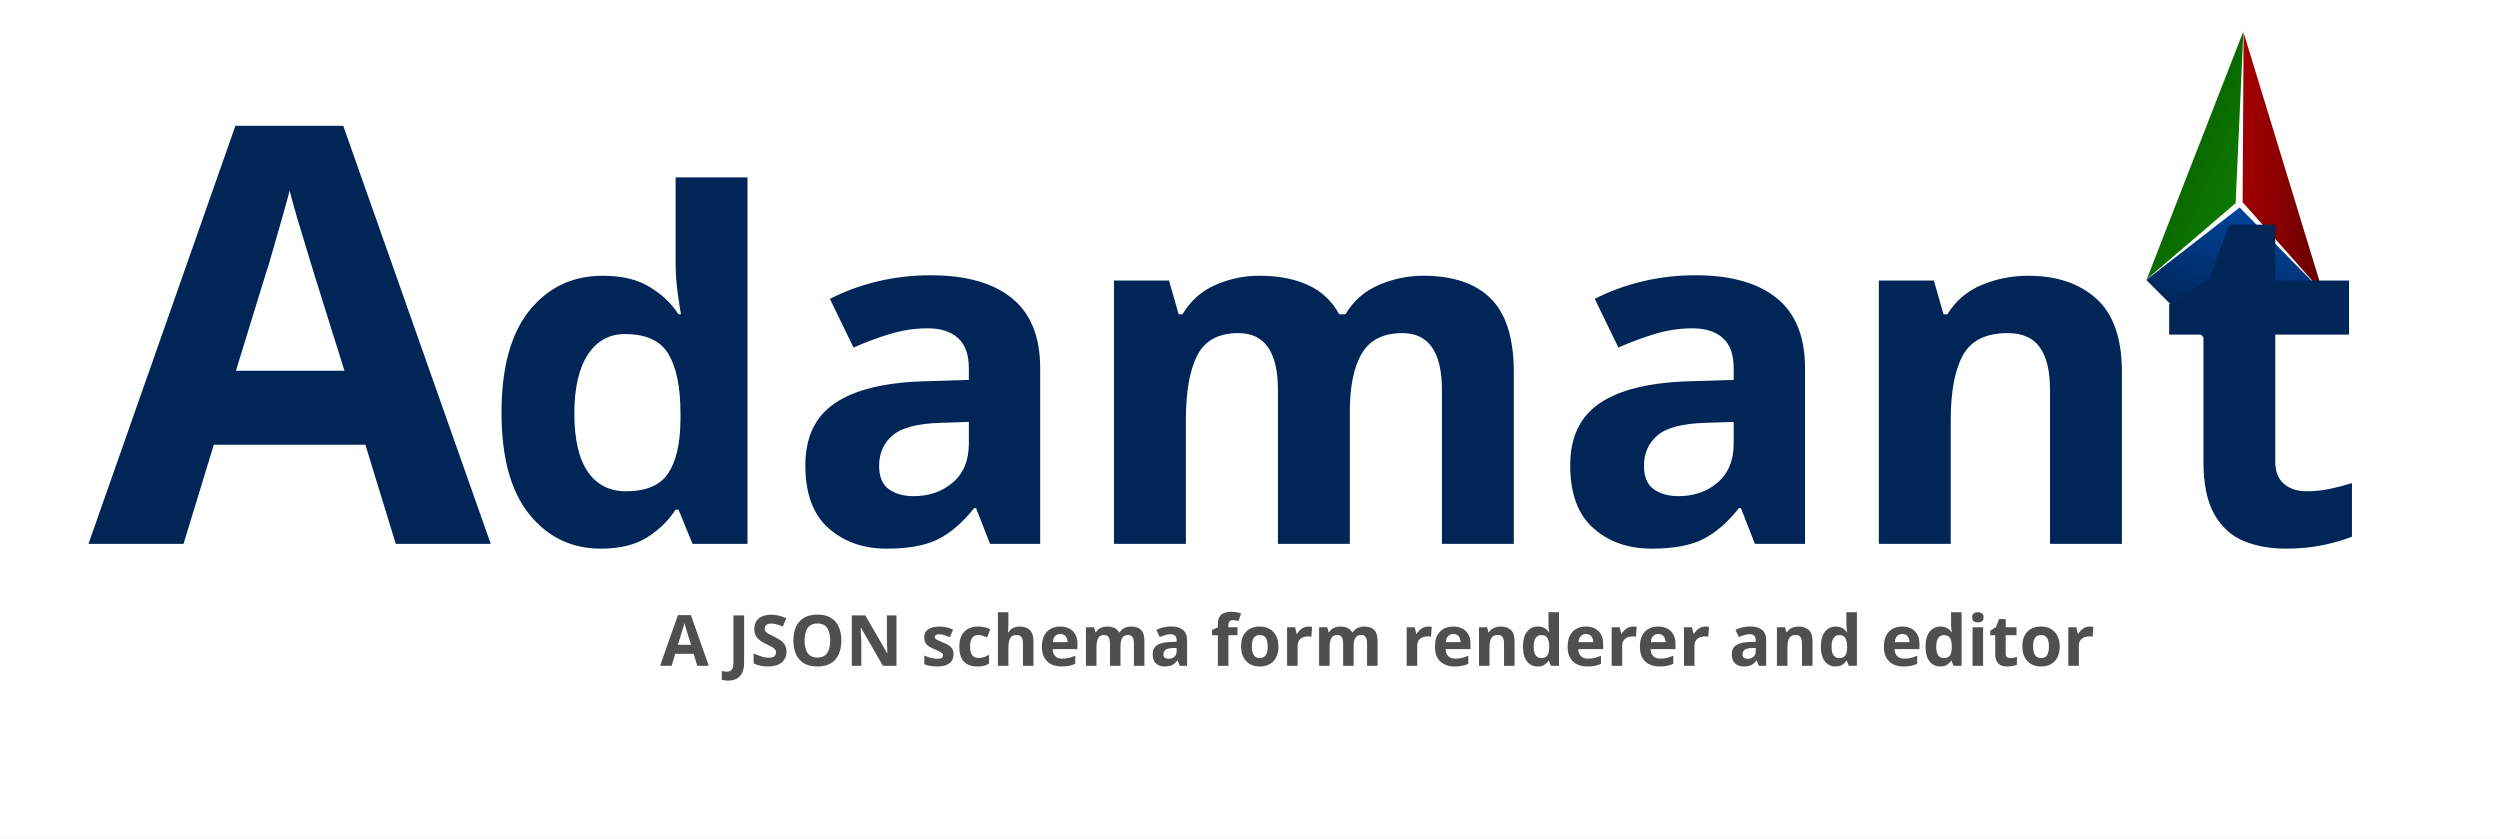
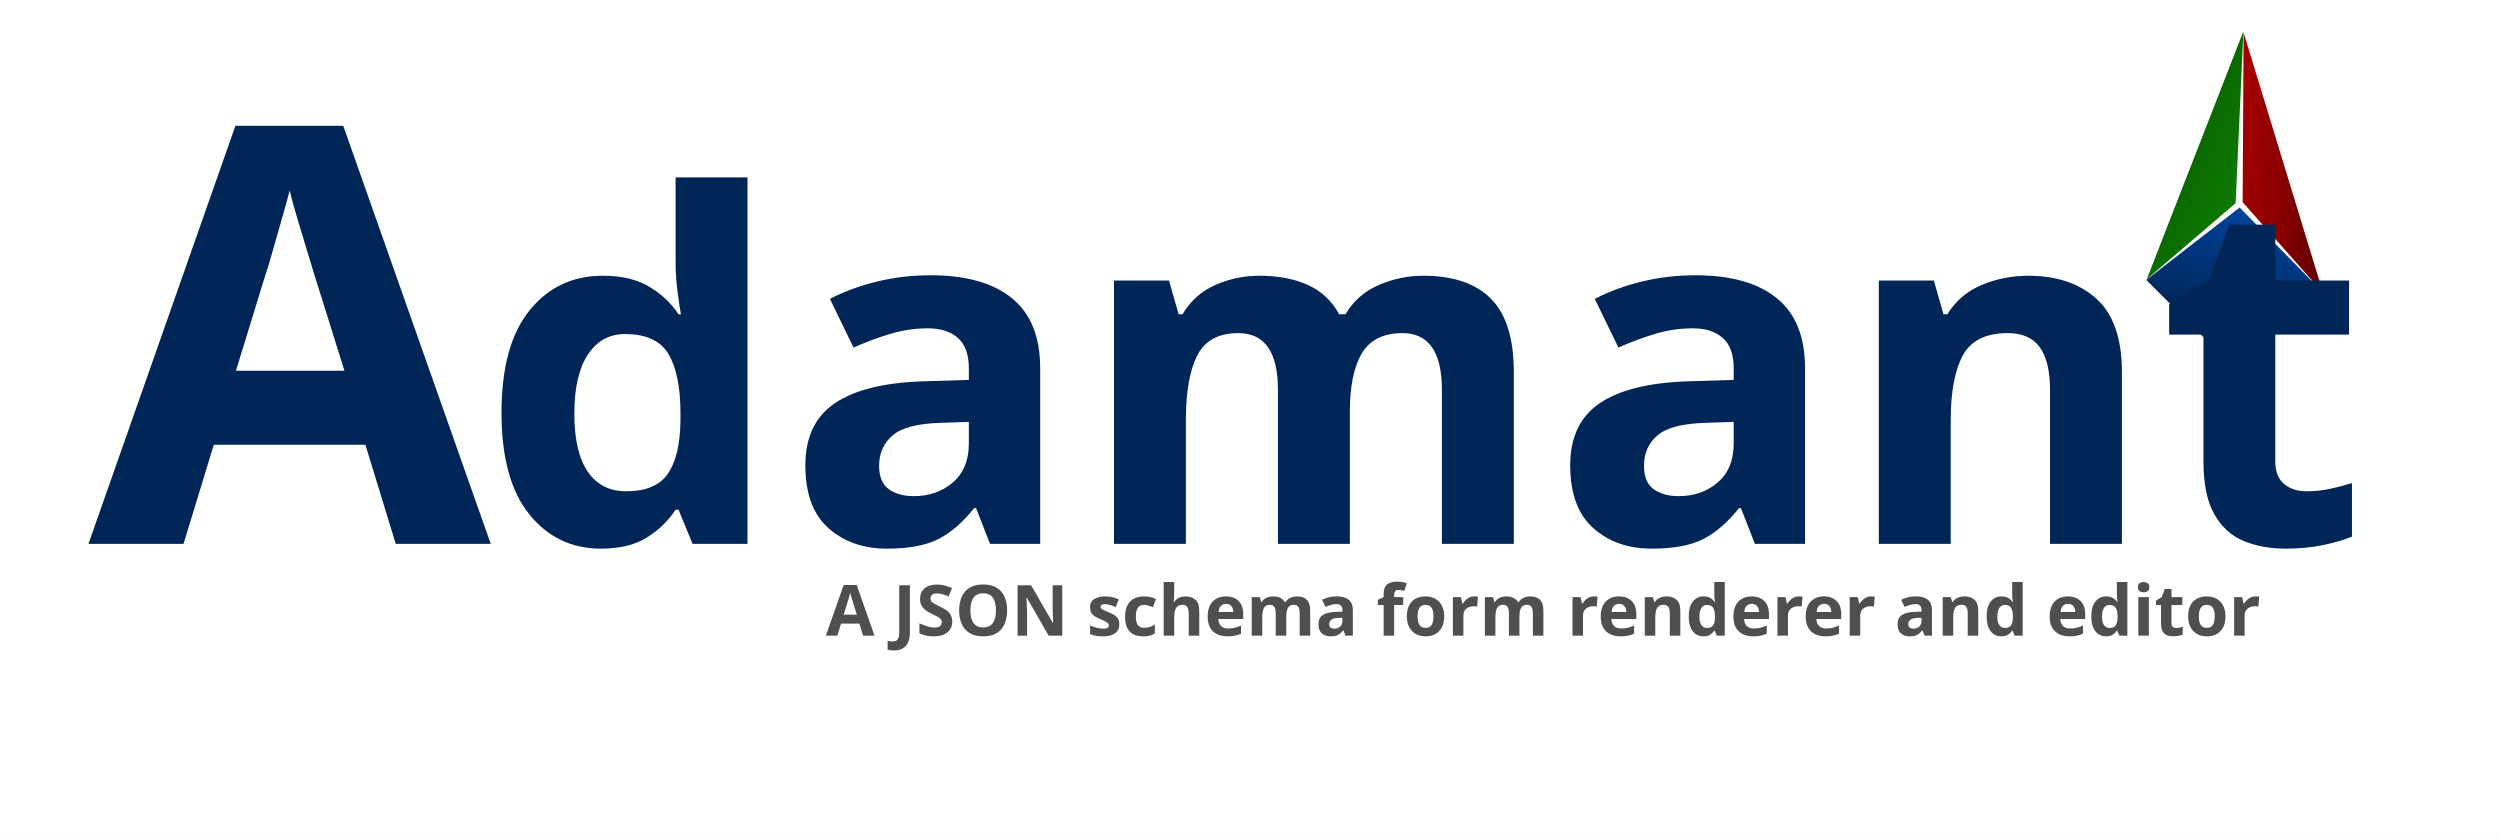
<svg xmlns="http://www.w3.org/2000/svg" width="175.566mm" height="58.888mm" viewBox="0 0 175.566 58.888" version="1.1" id="svg5">
  <defs id="defs2">
    <clipPath clipPathUnits="userSpaceOnUse" id="clipPath23">
      <path d="M 0,1.8311e-4 H 878.76 V 878.76 H 0 Z" clip-rule="evenodd" id="path21" />
    </clipPath>
    <clipPath clipPathUnits="userSpaceOnUse" id="clipPath33">
      <path d="M 9.3e-7,878.76 H 878.76 V 2.4414e-4 L 1.5667e-5,1.8311e-4" clip-rule="evenodd" id="path31" />
    </clipPath>
    <linearGradient x1="610.9" y1="437.18" x2="585.52" y2="354.57" gradientUnits="userSpaceOnUse" spreadMethod="pad" id="linearGradient41" gradientTransform="matrix(0.4595021,0,0,0.4595021,329.6035,282.0024)">
      <stop style="stop-opacity:1;stop-color:#004aac" offset="0" id="stop35" />
      <stop style="stop-opacity:1;stop-color:#002658" offset="0.71" id="stop37" />
      <stop style="stop-opacity:1;stop-color:#002658" offset="1" id="stop39" />
    </linearGradient>
    <clipPath clipPathUnits="userSpaceOnUse" id="clipPath51">
      <path d="M -7.577e-5,878.76 H 878.76 V 1.2207e-4 H -5.5291e-5" clip-rule="evenodd" id="path49" />
    </clipPath>
    <linearGradient x1="490.26" y1="490" x2="675.59" y2="411.18" gradientUnits="userSpaceOnUse" spreadMethod="pad" id="linearGradient67" gradientTransform="matrix(0.4595021,0,0,0.4595021,329.6035,282.0024)">
      <stop style="stop-opacity:1;stop-color:#0e8100" offset="0" id="stop53" />
      <stop style="stop-opacity:1;stop-color:#0a6b00" offset="0.167" id="stop55" />
      <stop style="stop-opacity:1;stop-color:#034800" offset="0.333" id="stop57" />
      <stop style="stop-opacity:1;stop-color:#0a6b00" offset="0.5" id="stop59" />
      <stop style="stop-opacity:1;stop-color:#0e8100" offset="0.667" id="stop61" />
      <stop style="stop-opacity:1;stop-color:#0a6b00" offset="0.833" id="stop63" />
      <stop style="stop-opacity:1;stop-color:#034800" offset="1" id="stop65" />
    </linearGradient>
    <clipPath clipPathUnits="userSpaceOnUse" id="clipPath77">
      <path d="M -7.3194e-5,878.76 H 878.76 V 1.2207e-4 H -2.9502e-5" clip-rule="evenodd" id="path75" />
    </clipPath>
    <linearGradient x1="688.31" y1="440.1" x2="550.33" y2="454.93" gradientUnits="userSpaceOnUse" spreadMethod="pad" id="linearGradient93" gradientTransform="matrix(0.4595021,0,0,0.4595021,329.6035,282.0024)">
      <stop style="stop-opacity:1;stop-color:#a70000" offset="0" id="stop79" />
      <stop style="stop-opacity:1;stop-color:#8b0000" offset="0.167" id="stop81" />
      <stop style="stop-opacity:1;stop-color:#5f0000" offset="0.333" id="stop83" />
      <stop style="stop-opacity:1;stop-color:#8b0000" offset="0.5" id="stop85" />
      <stop style="stop-opacity:1;stop-color:#a70000" offset="0.667" id="stop87" />
      <stop style="stop-opacity:1;stop-color:#8b0000" offset="0.833" id="stop89" />
      <stop style="stop-opacity:1;stop-color:#5f0000" offset="1" id="stop91" />
    </linearGradient>
    <clipPath clipPathUnits="userSpaceOnUse" id="clipPath103">
      <path d="M 1.3095e-5,0 H 878.76 V 878.76 H 1.3095e-5 Z" clip-rule="evenodd" id="path101" />
    </clipPath>
    <clipPath clipPathUnits="userSpaceOnUse" id="clipPath115">
      <path d="M 1.3095e-5,0 H 878.76 V 878.76 H 1.3095e-5 Z" clip-rule="evenodd" id="path113" />
    </clipPath>
    <clipPath clipPathUnits="userSpaceOnUse" id="clipPath127">
      <path d="M 1.3095e-5,0 H 878.76 V 878.76 H 1.3095e-5 Z" clip-rule="evenodd" id="path125" />
    </clipPath>
    <clipPath clipPathUnits="userSpaceOnUse" id="clipPath23-8">
      <path d="M 0,1.8311e-4 H 878.76 V 878.76 H 0 Z" clip-rule="evenodd" id="path21-8" />
    </clipPath>
    <clipPath clipPathUnits="userSpaceOnUse" id="clipPath33-0">
      <path d="M 9.3e-7,878.76 H 878.76 V 2.4414e-4 L 1.5667e-5,1.8311e-4" clip-rule="evenodd" id="path31-3" />
    </clipPath>
    <clipPath clipPathUnits="userSpaceOnUse" id="clipPath51-6">
      <path d="M -7.577e-5,878.76 H 878.76 V 1.2207e-4 H -5.5291e-5" clip-rule="evenodd" id="path49-1" />
    </clipPath>
    <clipPath clipPathUnits="userSpaceOnUse" id="clipPath77-1">
      <path d="M -7.3194e-5,878.76 H 878.76 V 1.2207e-4 H -2.9502e-5" clip-rule="evenodd" id="path75-0" />
    </clipPath>
    <clipPath clipPathUnits="userSpaceOnUse" id="clipPath103-3">
      <path d="M 1.3095e-5,0 H 878.76 V 878.76 H 1.3095e-5 Z" clip-rule="evenodd" id="path101-3" />
    </clipPath>
    <clipPath clipPathUnits="userSpaceOnUse" id="clipPath115-5">
      <path d="M 1.3095e-5,0 H 878.76 V 878.76 H 1.3095e-5 Z" clip-rule="evenodd" id="path113-2" />
    </clipPath>
    <clipPath clipPathUnits="userSpaceOnUse" id="clipPath127-1">
      <path d="M 1.3095e-5,0 H 878.76 V 878.76 H 1.3095e-5 Z" clip-rule="evenodd" id="path125-5" />
    </clipPath>
    <clipPath clipPathUnits="userSpaceOnUse" id="clipPath23-5">
      <path d="M 0,1.8311e-4 H 878.76 V 878.76 H 0 Z" clip-rule="evenodd" id="path21-5" />
    </clipPath>
    <clipPath clipPathUnits="userSpaceOnUse" id="clipPath33-3">
      <path d="M 9.3e-7,878.76 H 878.76 V 2.4414e-4 L 1.5667e-5,1.8311e-4" clip-rule="evenodd" id="path31-2" />
    </clipPath>
    <clipPath clipPathUnits="userSpaceOnUse" id="clipPath51-0">
      <path d="M -7.577e-5,878.76 H 878.76 V 1.2207e-4 H -5.5291e-5" clip-rule="evenodd" id="path49-6" />
    </clipPath>
    <clipPath clipPathUnits="userSpaceOnUse" id="clipPath77-8">
      <path d="M -7.3194e-5,878.76 H 878.76 V 1.2207e-4 H -2.9502e-5" clip-rule="evenodd" id="path75-06" />
    </clipPath>
    <clipPath clipPathUnits="userSpaceOnUse" id="clipPath103-2">
      <path d="M 1.3095e-5,0 H 878.76 V 878.76 H 1.3095e-5 Z" clip-rule="evenodd" id="path101-7" />
    </clipPath>
    <clipPath clipPathUnits="userSpaceOnUse" id="clipPath115-4">
      <path d="M 1.3095e-5,0 H 878.76 V 878.76 H 1.3095e-5 Z" clip-rule="evenodd" id="path113-4" />
    </clipPath>
    <clipPath clipPathUnits="userSpaceOnUse" id="clipPath127-5">
      <path d="M 1.3095e-5,0 H 878.76 V 878.76 H 1.3095e-5 Z" clip-rule="evenodd" id="path125-8" />
    </clipPath>
  </defs>
-   <g id="layer1" transform="translate(15.72783,-146.1225)">
-     <g id="layer1-0" transform="translate(7.273099,92.64022)">
+   <g id="layer1" transform="translate(-65.83744,-55.41318)">
+     <g id="layer1-0" transform="translate(88.83837,1.930862)">
      <rect style="fill:#ffffff;fill-opacity:1;fill-rule:evenodd;stroke-width:0.266" id="rect436" width="175.566" height="58.888" x="-23.001" y="53.482" />
      <g id="g15" transform="matrix(0.3527778,0,0,-0.3527778,-79.32158,236.9392)">
        <g id="g17">
          <g id="g19" clip-path="url(#clipPath23-5)" />
        </g>
        <g id="g27">
          <g id="g29" clip-path="url(#clipPath33-3)">
            <path d="m 602.166,449.027 19.988,12.728 -16.666,16.969 -18.591,-14.41 z" style="fill:url(#linearGradient41);fill-opacity:1;fill-rule:evenodd;stroke:none;stroke-width:0.46" id="path43" />
          </g>
        </g>
        <g id="g45">
          <g id="g47" clip-path="url(#clipPath51-0)">
            <path d="m 586.998,464.452 19.239,49.355 -1.549,-34.215 z" style="fill:url(#linearGradient67);fill-opacity:1;fill-rule:evenodd;stroke:none;stroke-width:0.46" id="path69" />
          </g>
        </g>
        <g id="g71">
          <g id="g73" clip-path="url(#clipPath77-8)">
            <path d="m 622.09,461.741 -15.811,51.795 -0.198,-33.746 z" style="fill:url(#linearGradient93);fill-opacity:1;fill-rule:evenodd;stroke:none;stroke-width:0.46" id="path95" />
          </g>
        </g>
        <g id="g97">
          <g id="g99" clip-path="url(#clipPath103-2)">
            <text transform="matrix(1,0,0,-1,177.26,411.77)" style="font-variant:normal;font-weight:600;font-size:116.06px;font-family:'Yu Gothic UI';-inkscape-font-specification:YuGothicUI-Semibold;writing-mode:lr-tb;fill:#002658;fill-opacity:1;fill-rule:nonzero;stroke:none" id="text107">
              <tspan x="0" y="0" id="tspan105">A</tspan>
            </text>
          </g>
        </g>
        <g id="g109">
          <g id="g111" clip-path="url(#clipPath115-4)">
            <text transform="matrix(1,0,0,-1,255.17,411.77)" style="font-variant:normal;font-weight:600;font-size:96px;font-family:'Yu Gothic UI';-inkscape-font-specification:YuGothicUI-Semibold;writing-mode:lr-tb;fill:#002658;fill-opacity:1;fill-rule:nonzero;stroke:none" id="text119">
              <tspan x="0 57.888 108 193.056 243.168 299.232" y="0" id="tspan117">damant</tspan>
            </text>
          </g>
        </g>
        <g id="g121">
          <g id="g123" clip-path="url(#clipPath127-5)">
-             <text transform="matrix(1,0,0,-1,291.05,387.5)" style="font-variant:normal;font-weight:600;font-size:14.04px;font-family:'Yu Gothic UI';-inkscape-font-specification:YuGothicUI-Semibold;writing-mode:lr-tb;fill:#4f4f4f;fill-opacity:1;fill-rule:nonzero;stroke:none" id="text131">
-               <tspan x="0 9.463 13.184 18.743 26.381 36.939 47.708 51.569 57.62 64.219 72.334 79.789 92.229 99.558 103.419 108.22 116.602 121.797 134.236 138.097 143.292 150.705 158.905 167.371 174.826 180.021 187.42 192.615 196.532 203.861 212.018 220.526 224.387 231.843 240.309 244.029 249.098 257.48" y="0" id="tspan129">A JSON schema form renderer and editor</tspan>
+             <text transform="scale(1,-1)" style="font-variant:normal;font-weight:600;font-size:14.04px;font-family:'Yu Gothic UI';-inkscape-font-specification:YuGothicUI-Semibold;writing-mode:lr-tb;fill:#4f4f4f;fill-opacity:1;fill-rule:nonzero;stroke:none" id="text131" x="324.05" y="-393.5">
+               <tspan x="324.05 333.513 337.234 342.793 350.431 360.989 371.758 375.619 381.67 388.269 396.384 403.839 416.279 423.608 427.469 432.27 440.652 445.847 458.286 462.147 467.342 474.755 482.955 491.421 498.876 504.071 511.47 516.665 520.582 527.911 536.068 544.576 548.437 555.893 564.359 568.079 573.148 581.53" y="-393.5" id="tspan129">A JSON schema form renderer and editor</tspan>
            </text>
          </g>
        </g>
      </g>
    </g>
  </g>
</svg>
